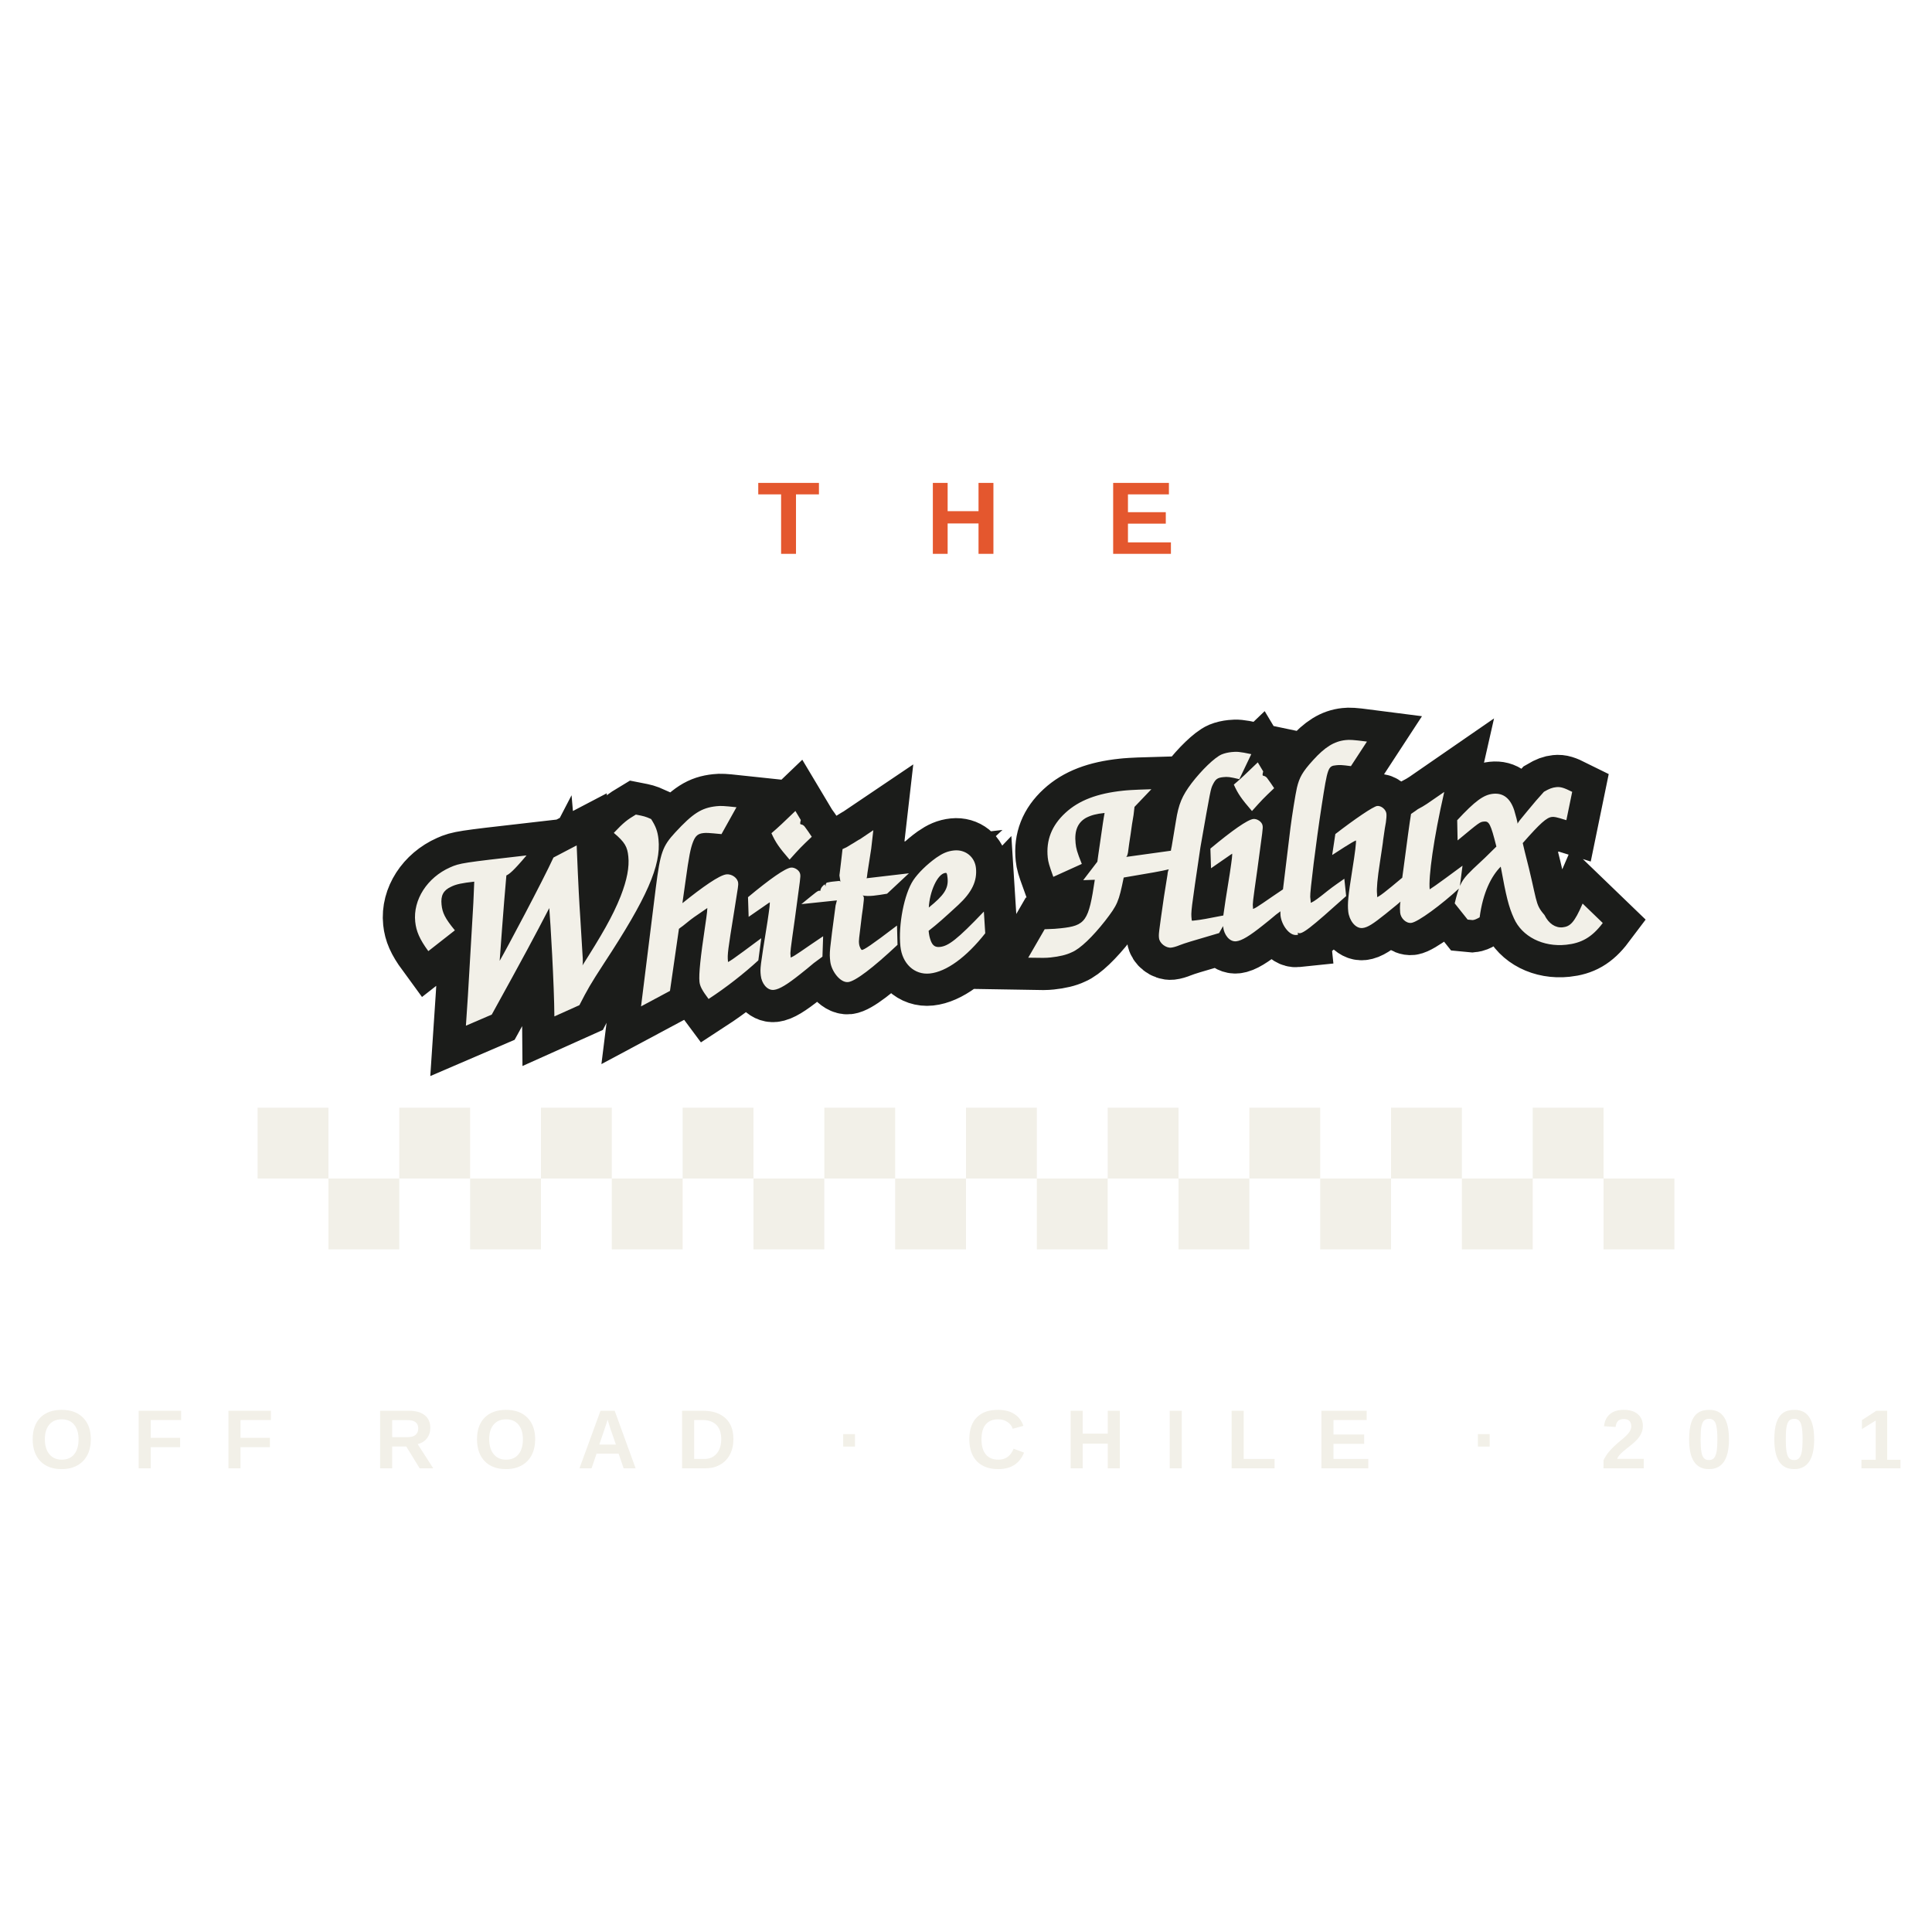
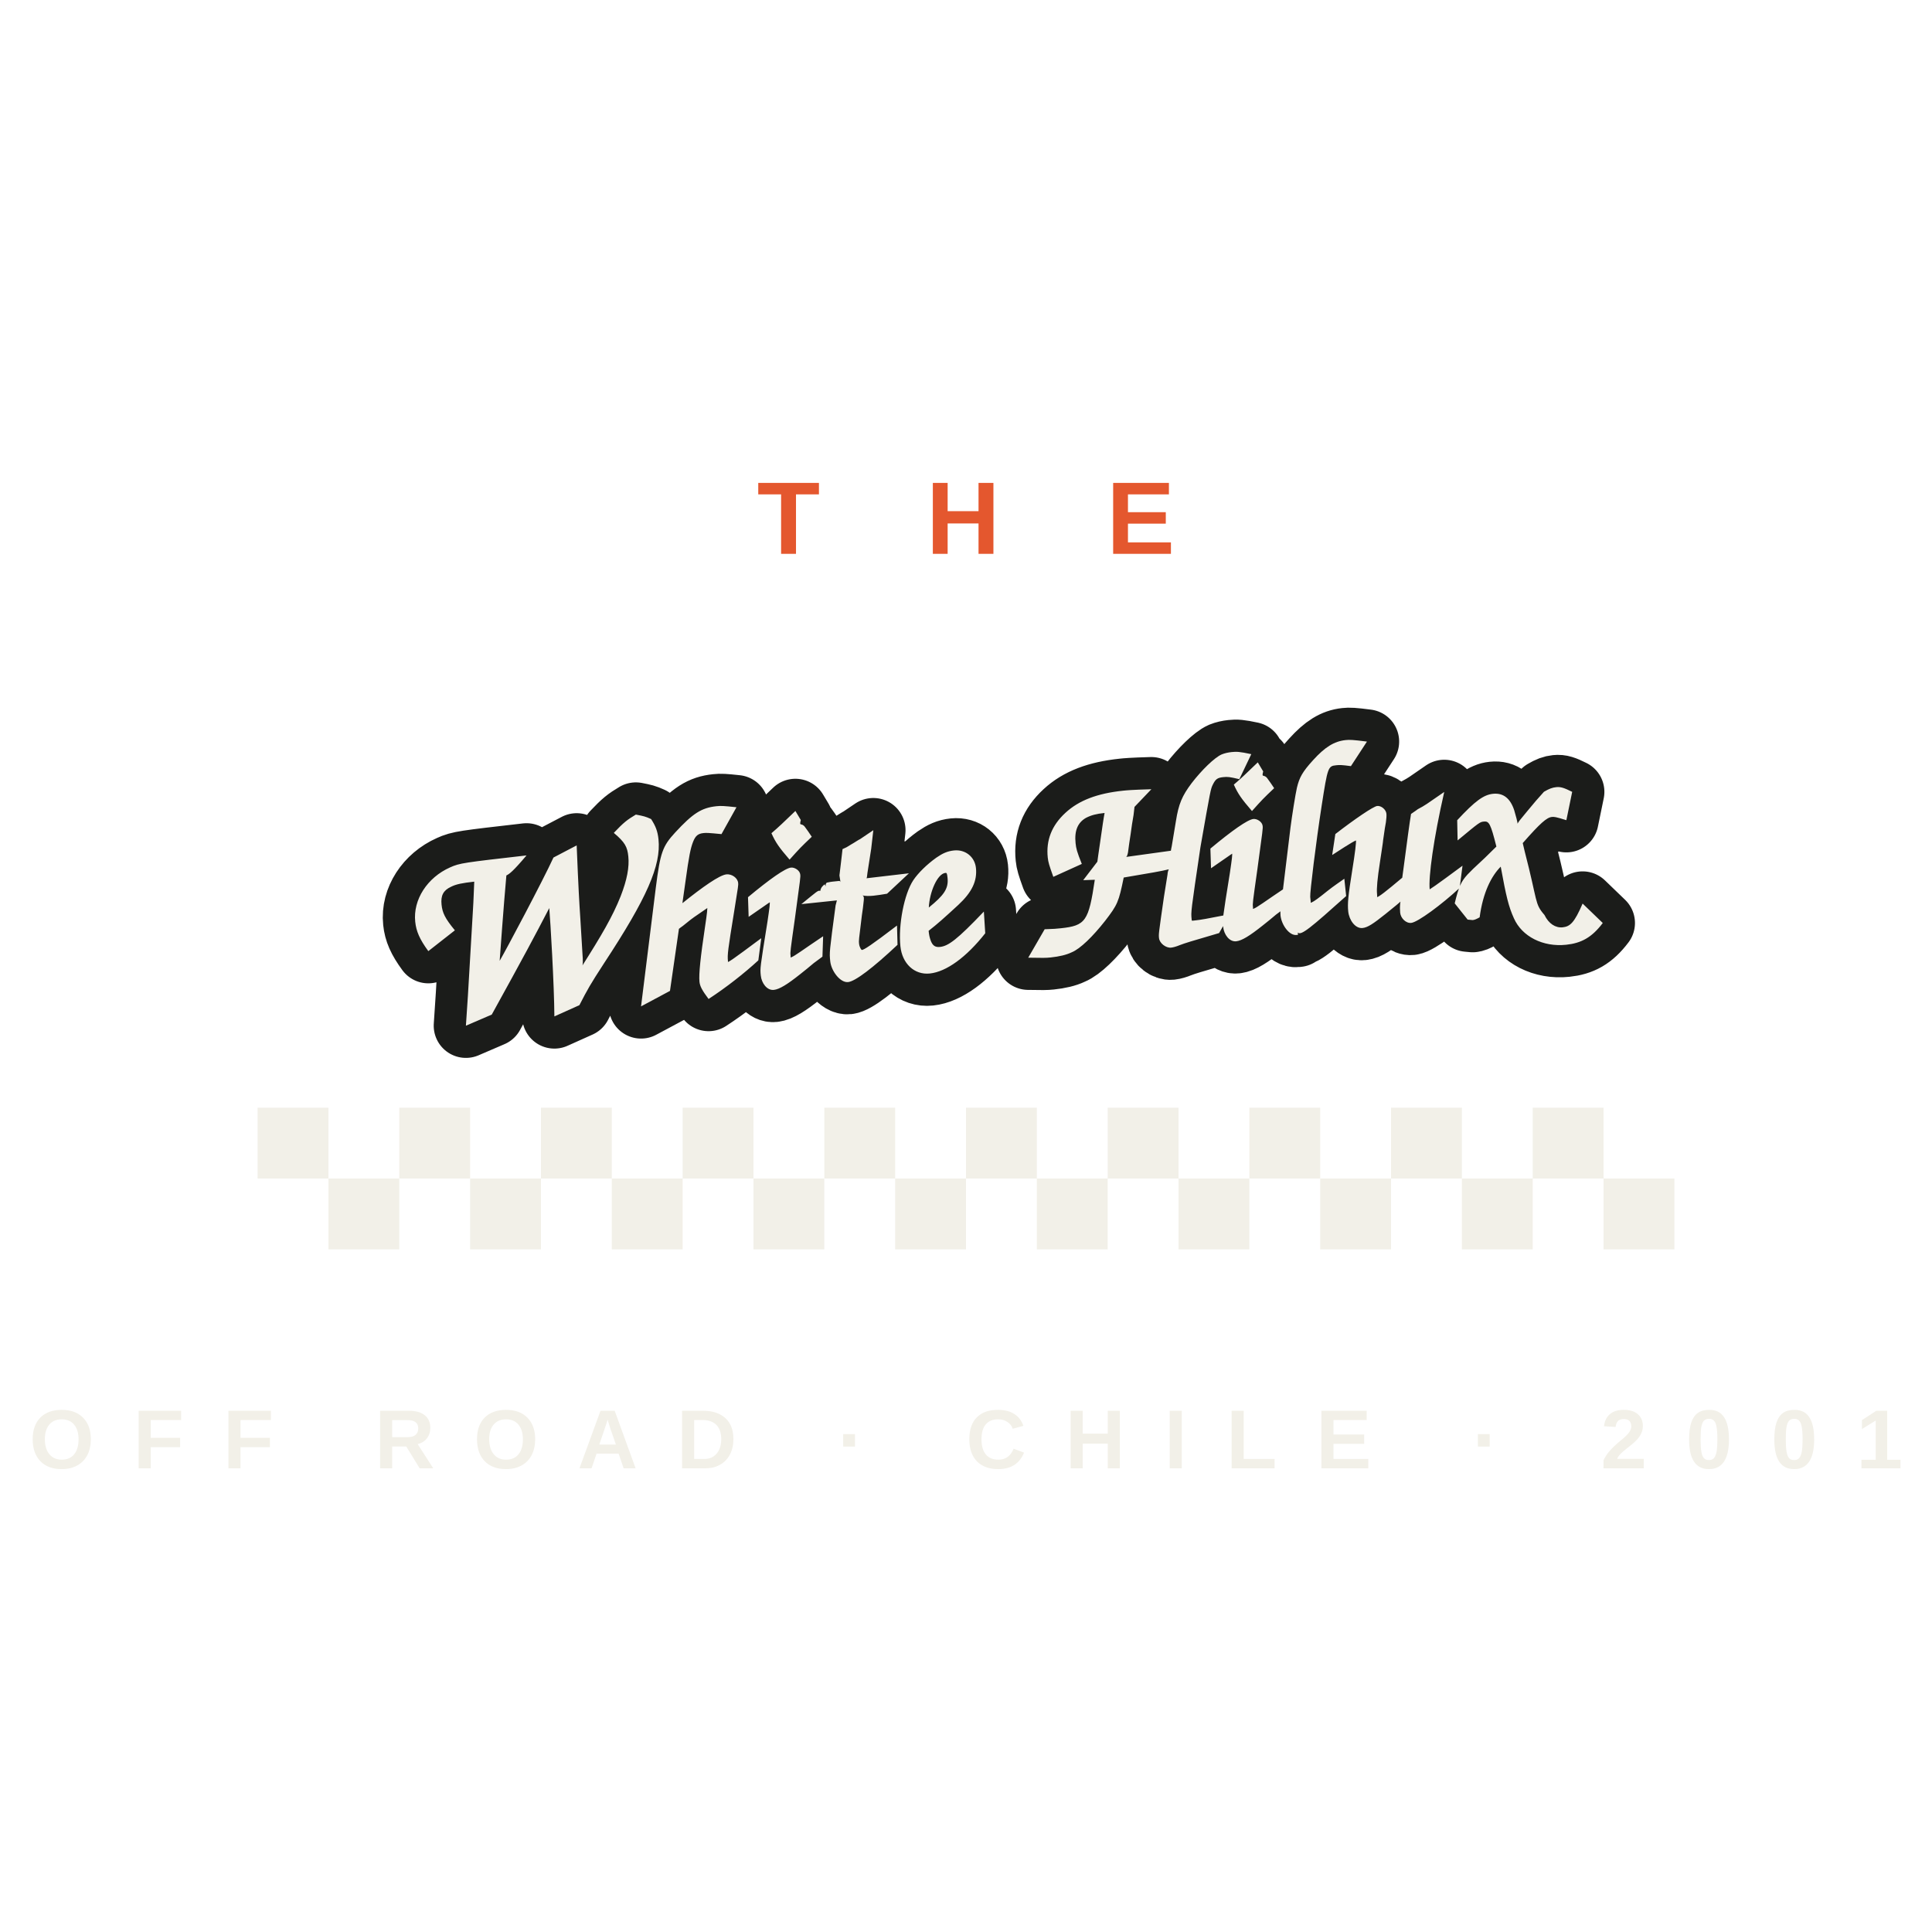
<svg xmlns="http://www.w3.org/2000/svg" width="1000" height="1000" viewBox="0 0 300 300">
  <text x="150" y="86" font-family="Bahnschrift, 'Arial Narrow', Arial, sans-serif" font-size="16" fill="#E4572E" text-anchor="middle" font-weight="700" style="font-stretch:condensed" letter-spacing="6">T H E</text>
  <g transform="rotate(-6 150 140)">
-     <text x="150" y="150" text-anchor="middle" font-family="'Segoe Script', cursive" font-weight="700" font-size="40" fill="#F2F0E8" stroke="#1B1C1A" stroke-width="10" paint-order="stroke">White Hilux</text>
+     <text x="150" y="150" text-anchor="middle" font-family="'Segoe Script', cursive" font-weight="700" font-size="40" fill="#F2F0E8" stroke="#1B1C1A" stroke-width="10" paint-order="stroke" stroke-linejoin="round">White Hilux</text>
  </g>
  <rect x="40" y="172" width="11" height="11" fill="#F2F0E8" />
  <rect x="62" y="172" width="11" height="11" fill="#F2F0E8" />
  <rect x="84" y="172" width="11" height="11" fill="#F2F0E8" />
  <rect x="106" y="172" width="11" height="11" fill="#F2F0E8" />
  <rect x="128" y="172" width="11" height="11" fill="#F2F0E8" />
  <rect x="150" y="172" width="11" height="11" fill="#F2F0E8" />
  <rect x="172" y="172" width="11" height="11" fill="#F2F0E8" />
  <rect x="194" y="172" width="11" height="11" fill="#F2F0E8" />
  <rect x="216" y="172" width="11" height="11" fill="#F2F0E8" />
  <rect x="238" y="172" width="11" height="11" fill="#F2F0E8" />
  <rect x="51" y="183" width="11" height="11" fill="#F2F0E8" />
  <rect x="73" y="183" width="11" height="11" fill="#F2F0E8" />
  <rect x="95" y="183" width="11" height="11" fill="#F2F0E8" />
  <rect x="117" y="183" width="11" height="11" fill="#F2F0E8" />
  <rect x="139" y="183" width="11" height="11" fill="#F2F0E8" />
  <rect x="161" y="183" width="11" height="11" fill="#F2F0E8" />
  <rect x="183" y="183" width="11" height="11" fill="#F2F0E8" />
  <rect x="205" y="183" width="11" height="11" fill="#F2F0E8" />
  <rect x="227" y="183" width="11" height="11" fill="#F2F0E8" />
  <rect x="249" y="183" width="11" height="11" fill="#F2F0E8" />
  <text x="150" y="228" font-family="Bahnschrift, 'Arial Narrow', Arial, sans-serif" font-size="13" fill="#F2F0E8" text-anchor="middle" font-weight="700" style="font-stretch:condensed" letter-spacing="6">OFF ROAD · CHILE · 2001</text>
</svg>
